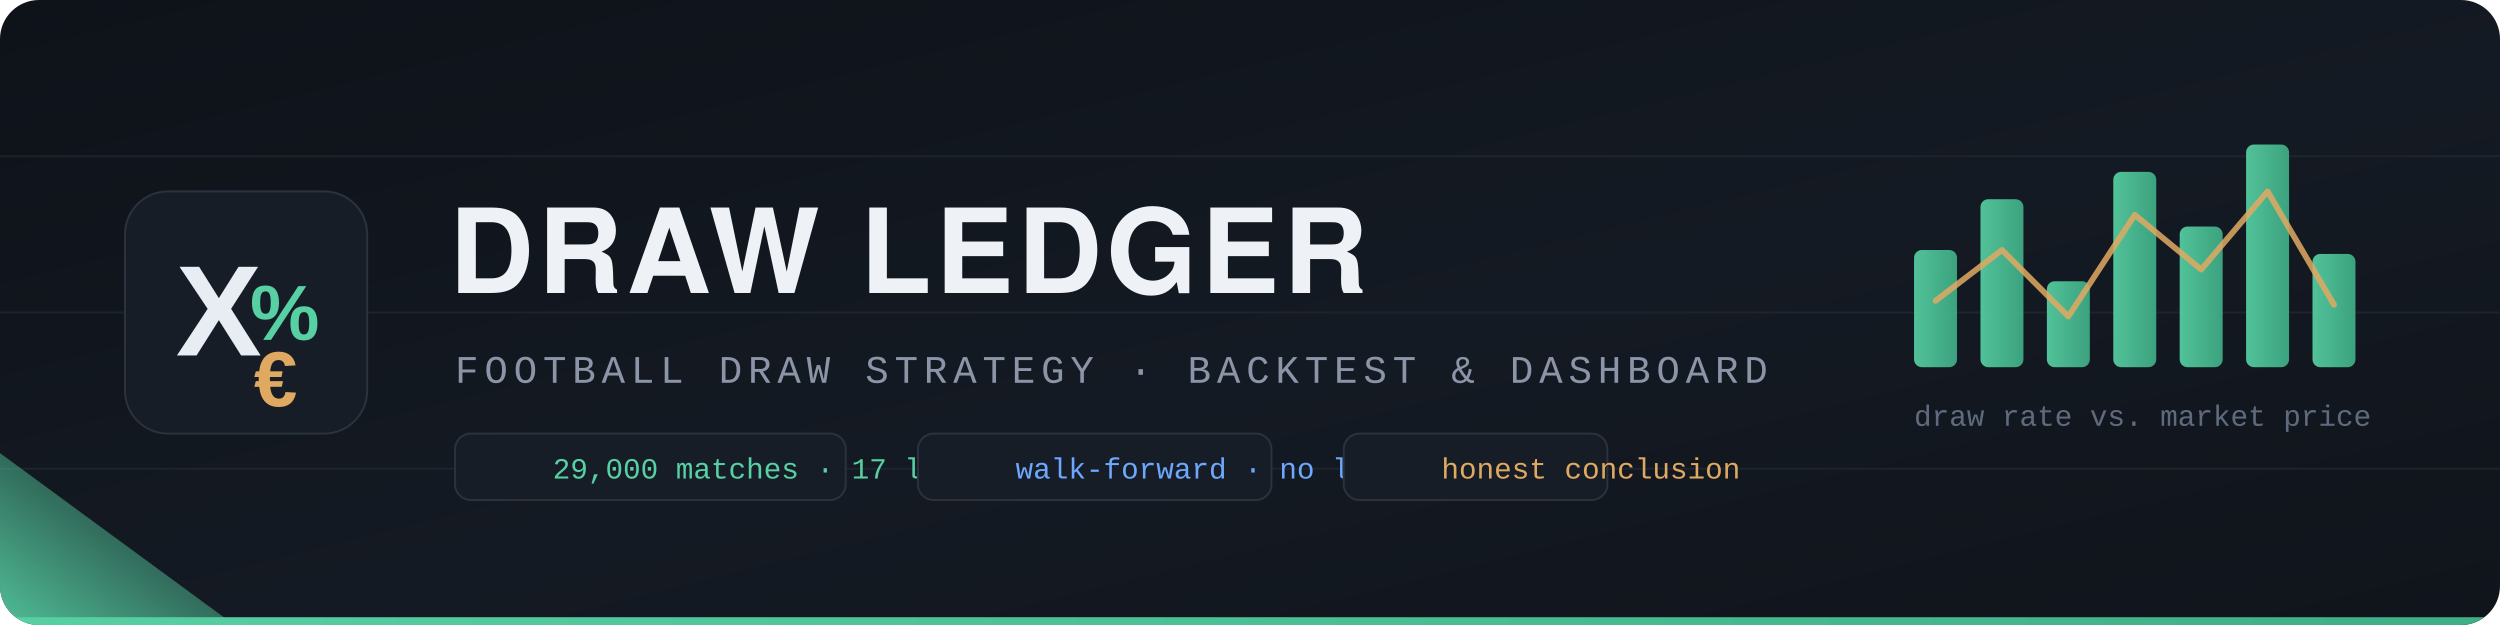
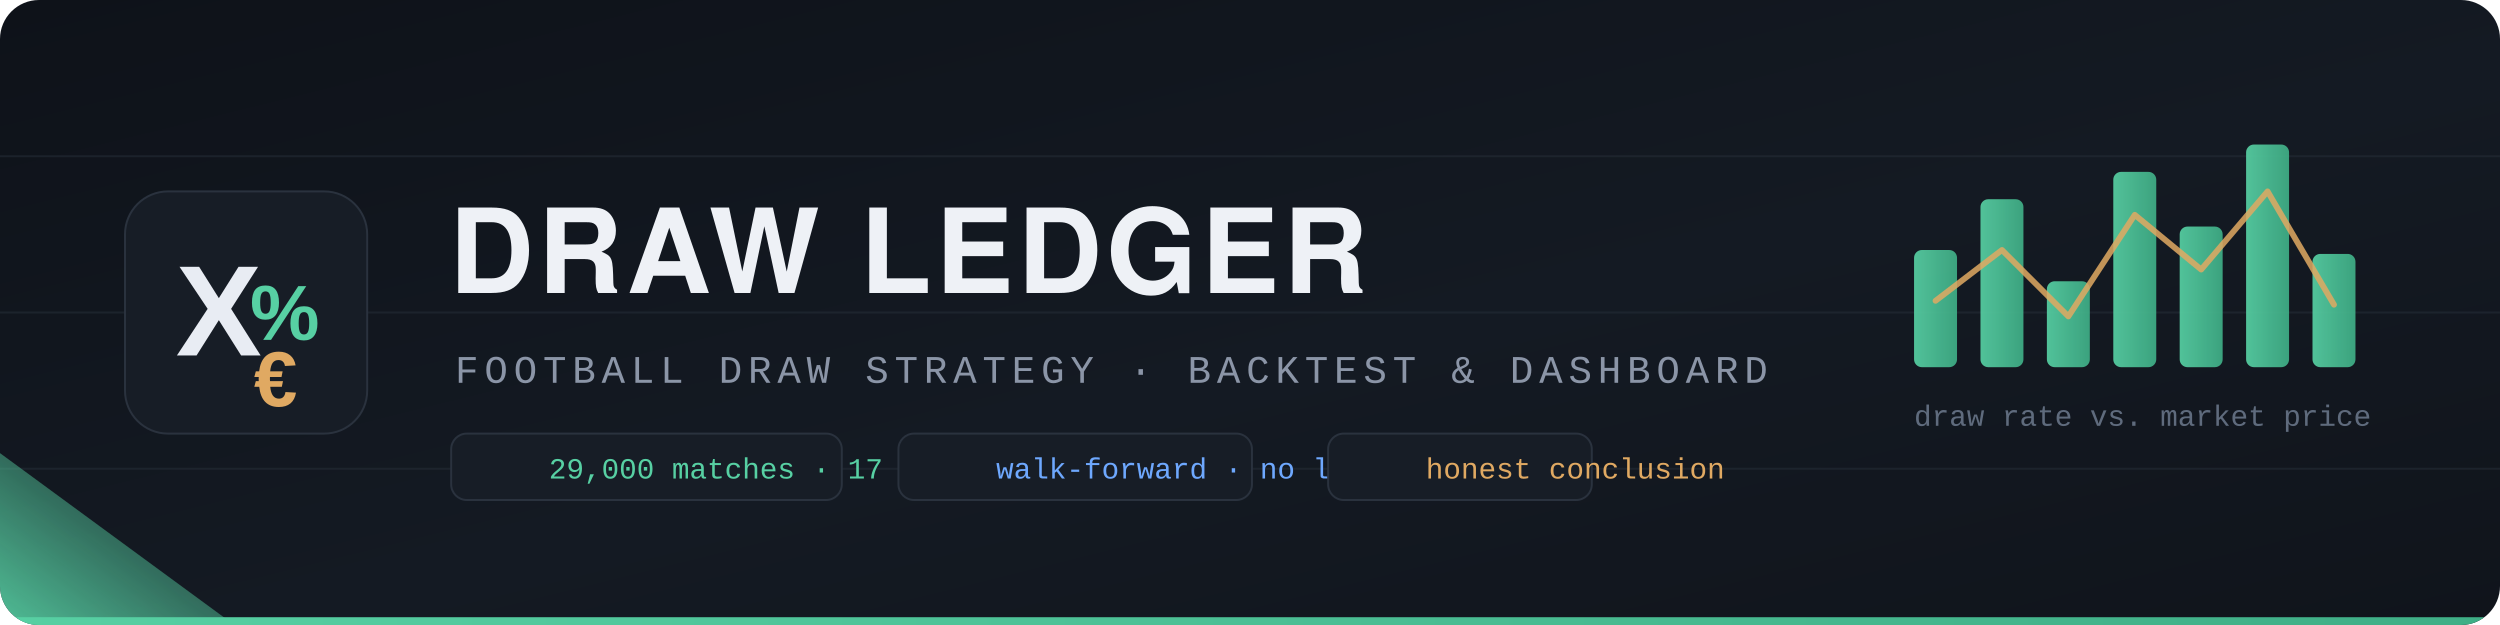
<svg xmlns="http://www.w3.org/2000/svg" viewBox="0 0 1280 320" width="1280" height="320" role="img" aria-label="Draw Ledger — Football Draw Strategy Backtest &amp; Dashboard">
  <defs>
    <linearGradient id="bg" x1="0" y1="0" x2="1" y2="1">
      <stop offset="0" stop-color="#0e1219" />
      <stop offset="0.55" stop-color="#141a23" />
      <stop offset="1" stop-color="#10141b" />
    </linearGradient>
    <linearGradient id="green" x1="0" y1="0" x2="1" y2="0">
      <stop offset="0" stop-color="#57d0a3" />
      <stop offset="1" stop-color="#3fae86" />
    </linearGradient>
    <linearGradient id="corner" x1="0" y1="1" x2="1" y2="0">
      <stop offset="0" stop-color="#57d0a3" />
      <stop offset="1" stop-color="#57d0a3" stop-opacity="0" />
    </linearGradient>
    <clipPath id="round">
      <rect width="1280" height="320" rx="20" />
    </clipPath>
  </defs>
  <g clip-path="url(#round)">
    <rect width="1280" height="320" fill="url(#bg)" />
    <g stroke="#232b36" stroke-width="1" opacity="0.6">
      <line x1="0" y1="80" x2="1280" y2="80" />
      <line x1="0" y1="160" x2="1280" y2="160" />
      <line x1="0" y1="240" x2="1280" y2="240" />
    </g>
    <path d="M0 320 L0 232 L120 320 Z" fill="url(#corner)" opacity="0.9" />
    <g transform="translate(70,104)">
      <rect x="-6" y="-6" width="124" height="124" rx="22" fill="#171d26" stroke="#2a323e" />
      <text x="20" y="78" font-family="'Arial Black',Arial,sans-serif" font-weight="900" font-size="66" fill="#e8ecf3">X</text>
      <text x="58" y="70" font-family="Arial,sans-serif" font-weight="800" font-size="40" fill="#57d0a3">%</text>
      <text x="60" y="104" font-family="Arial,sans-serif" font-weight="800" font-size="40" fill="#e0a962">€</text>
    </g>
    <g transform="translate(230,0)">
      <text x="0" y="150" font-family="'Segoe UI',Helvetica,Arial,sans-serif" font-weight="800" font-size="60" letter-spacing="2" fill="#eef1f6">DRAW LEDGER</text>
      <text x="3" y="196" font-family="'Consolas','Courier New',monospace" font-size="20" letter-spacing="3" fill="#8b95a7">FOOTBALL DRAW STRATEGY · BACKTEST &amp; DASHBOARD</text>
      <g font-family="'Consolas','Courier New',monospace" font-size="15">
-         <rect x="3" y="222" width="200" height="34" rx="8" fill="#171d26" stroke="#2a323e" />
-         <text x="53" y="245" fill="#57d0a3">29,000 matches · 17 leagues</text>
-         <rect x="240" y="222" width="181" height="34" rx="8" fill="#171d26" stroke="#2a323e" />
-         <text x="290" y="245" fill="#6ea8fe">walk-forward · no look-ahead</text>
-         <rect x="458" y="222" width="135" height="34" rx="8" fill="#171d26" stroke="#2a323e" />
-         <text x="508" y="245" fill="#e0a962">honest conclusion</text>
+         <rect x="1" y="222" width="200" height="34" rx="8" fill="#171d26" stroke="#2a323e" />
+         <text x="51" y="245" fill="#57d0a3">29,000 matches · 17 leagues</text>
+         <rect x="230" y="222" width="181" height="34" rx="8" fill="#171d26" stroke="#2a323e" />
+         <text x="280" y="245" fill="#6ea8fe">walk-forward · no look-ahead</text>
+         <rect x="450" y="222" width="135" height="34" rx="8" fill="#171d26" stroke="#2a323e" />
+         <text x="500" y="245" fill="#e0a962">honest conclusion</text>
      </g>
    </g>
    <g transform="translate(980,58)">
      <g fill="url(#green)" opacity="0.92">
        <rect x="0" y="70" width="22" height="60" rx="4" />
        <rect x="34" y="44" width="22" height="86" rx="4" />
        <rect x="68" y="86" width="22" height="44" rx="4" />
        <rect x="102" y="30" width="22" height="100" rx="4" />
        <rect x="136" y="58" width="22" height="72" rx="4" />
        <rect x="170" y="16" width="22" height="114" rx="4" />
        <rect x="204" y="72" width="22" height="58" rx="4" />
      </g>
      <polyline points="11,96 45,70 79,104 113,52 147,80 181,40 215,98" fill="none" stroke="#e0a962" stroke-width="3" stroke-linejoin="round" stroke-linecap="round" opacity="0.85" />
      <text x="0" y="160" font-family="'Consolas','Courier New',monospace" font-size="15" fill="#5f6b7d">draw rate vs. market price</text>
    </g>
    <rect x="0" y="316" width="1280" height="4" fill="url(#green)" />
  </g>
</svg>
